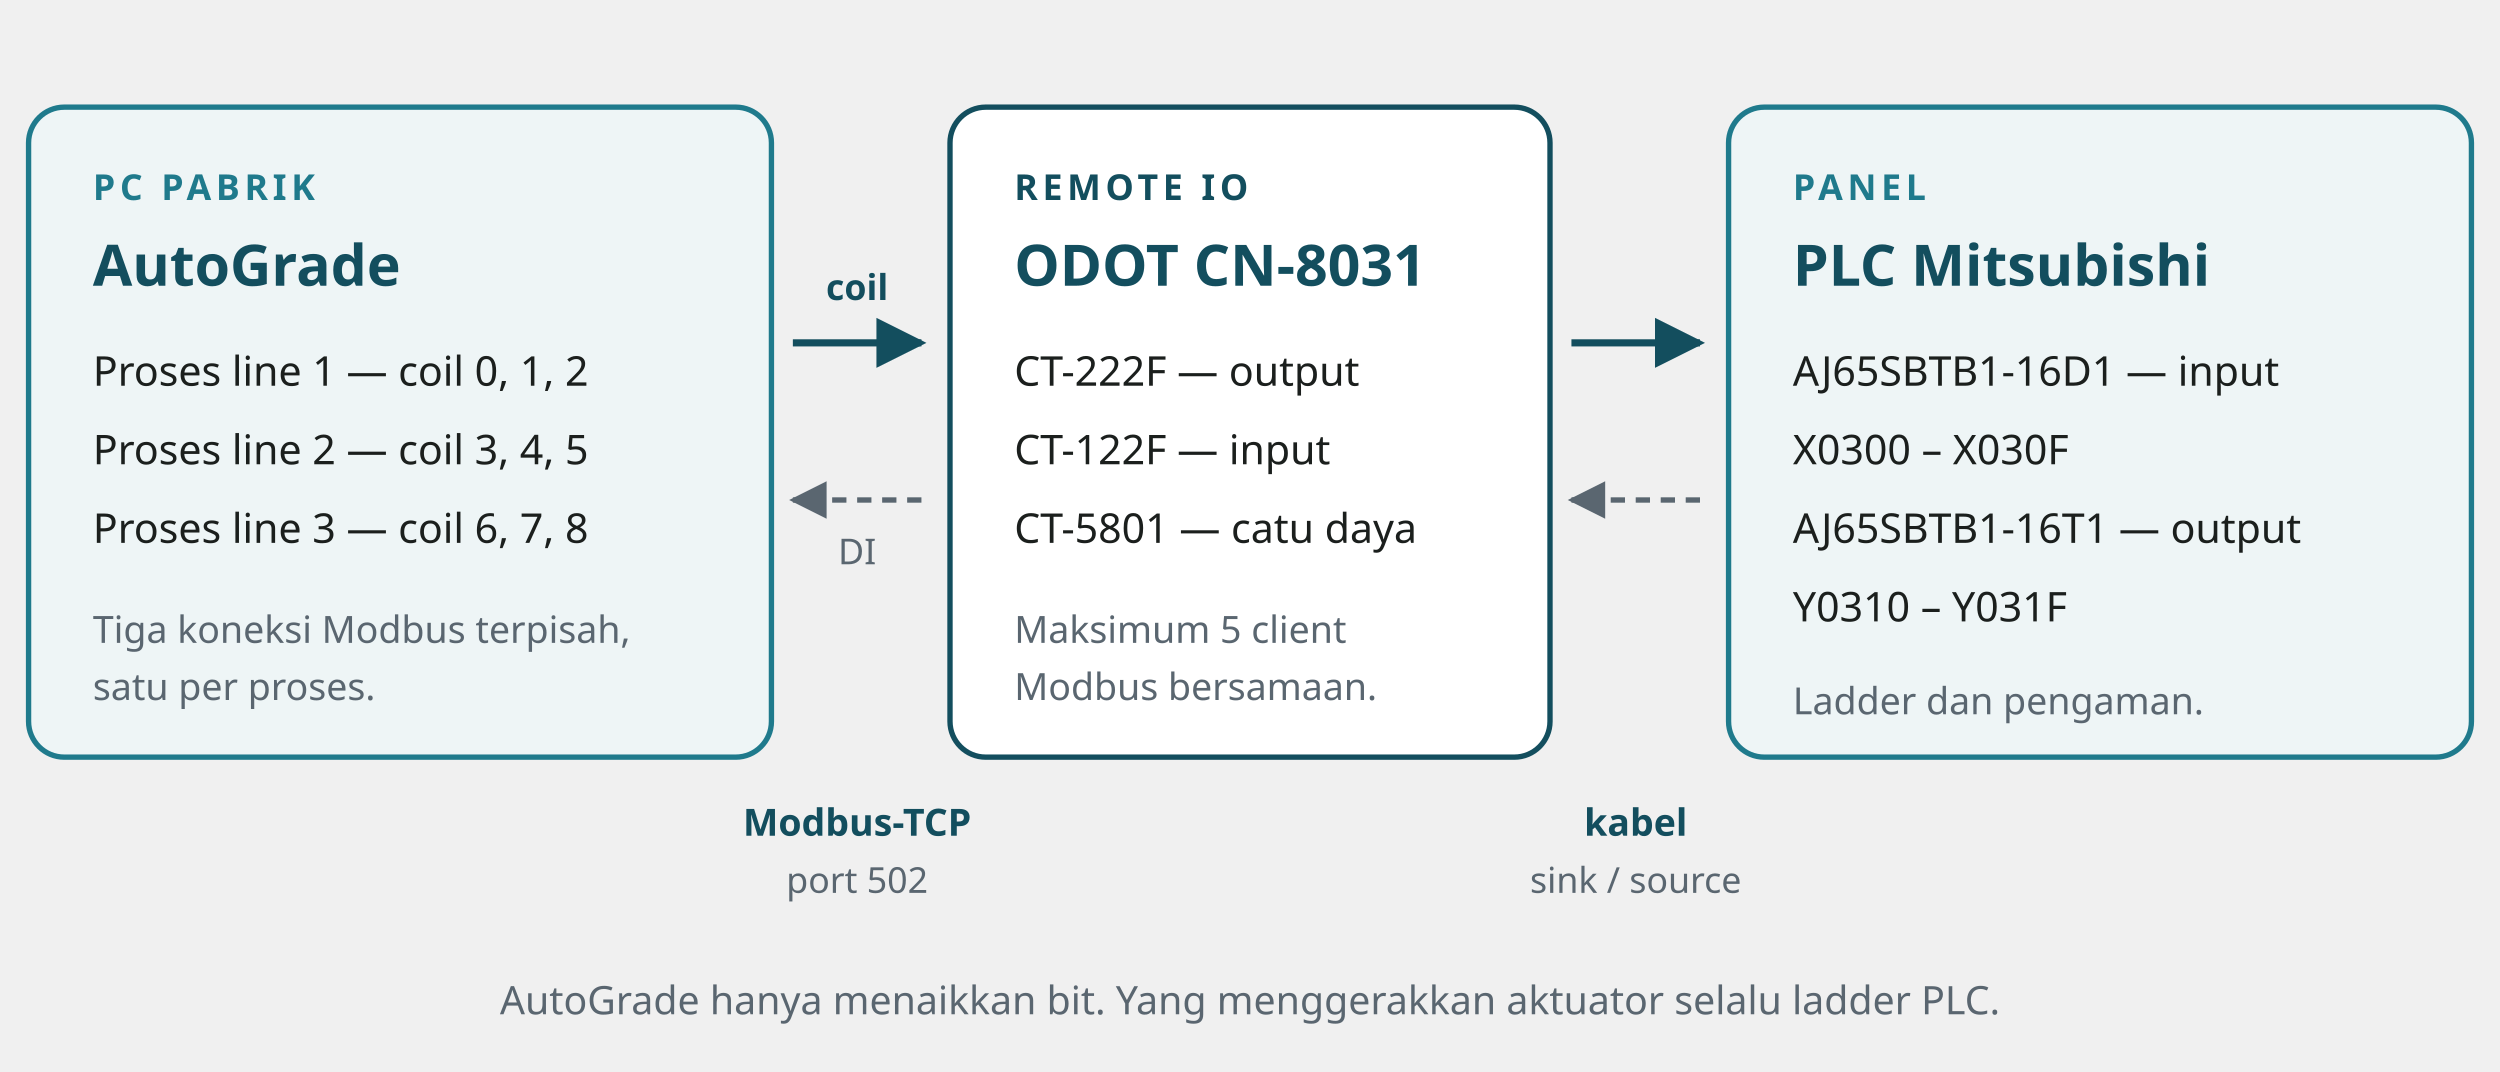
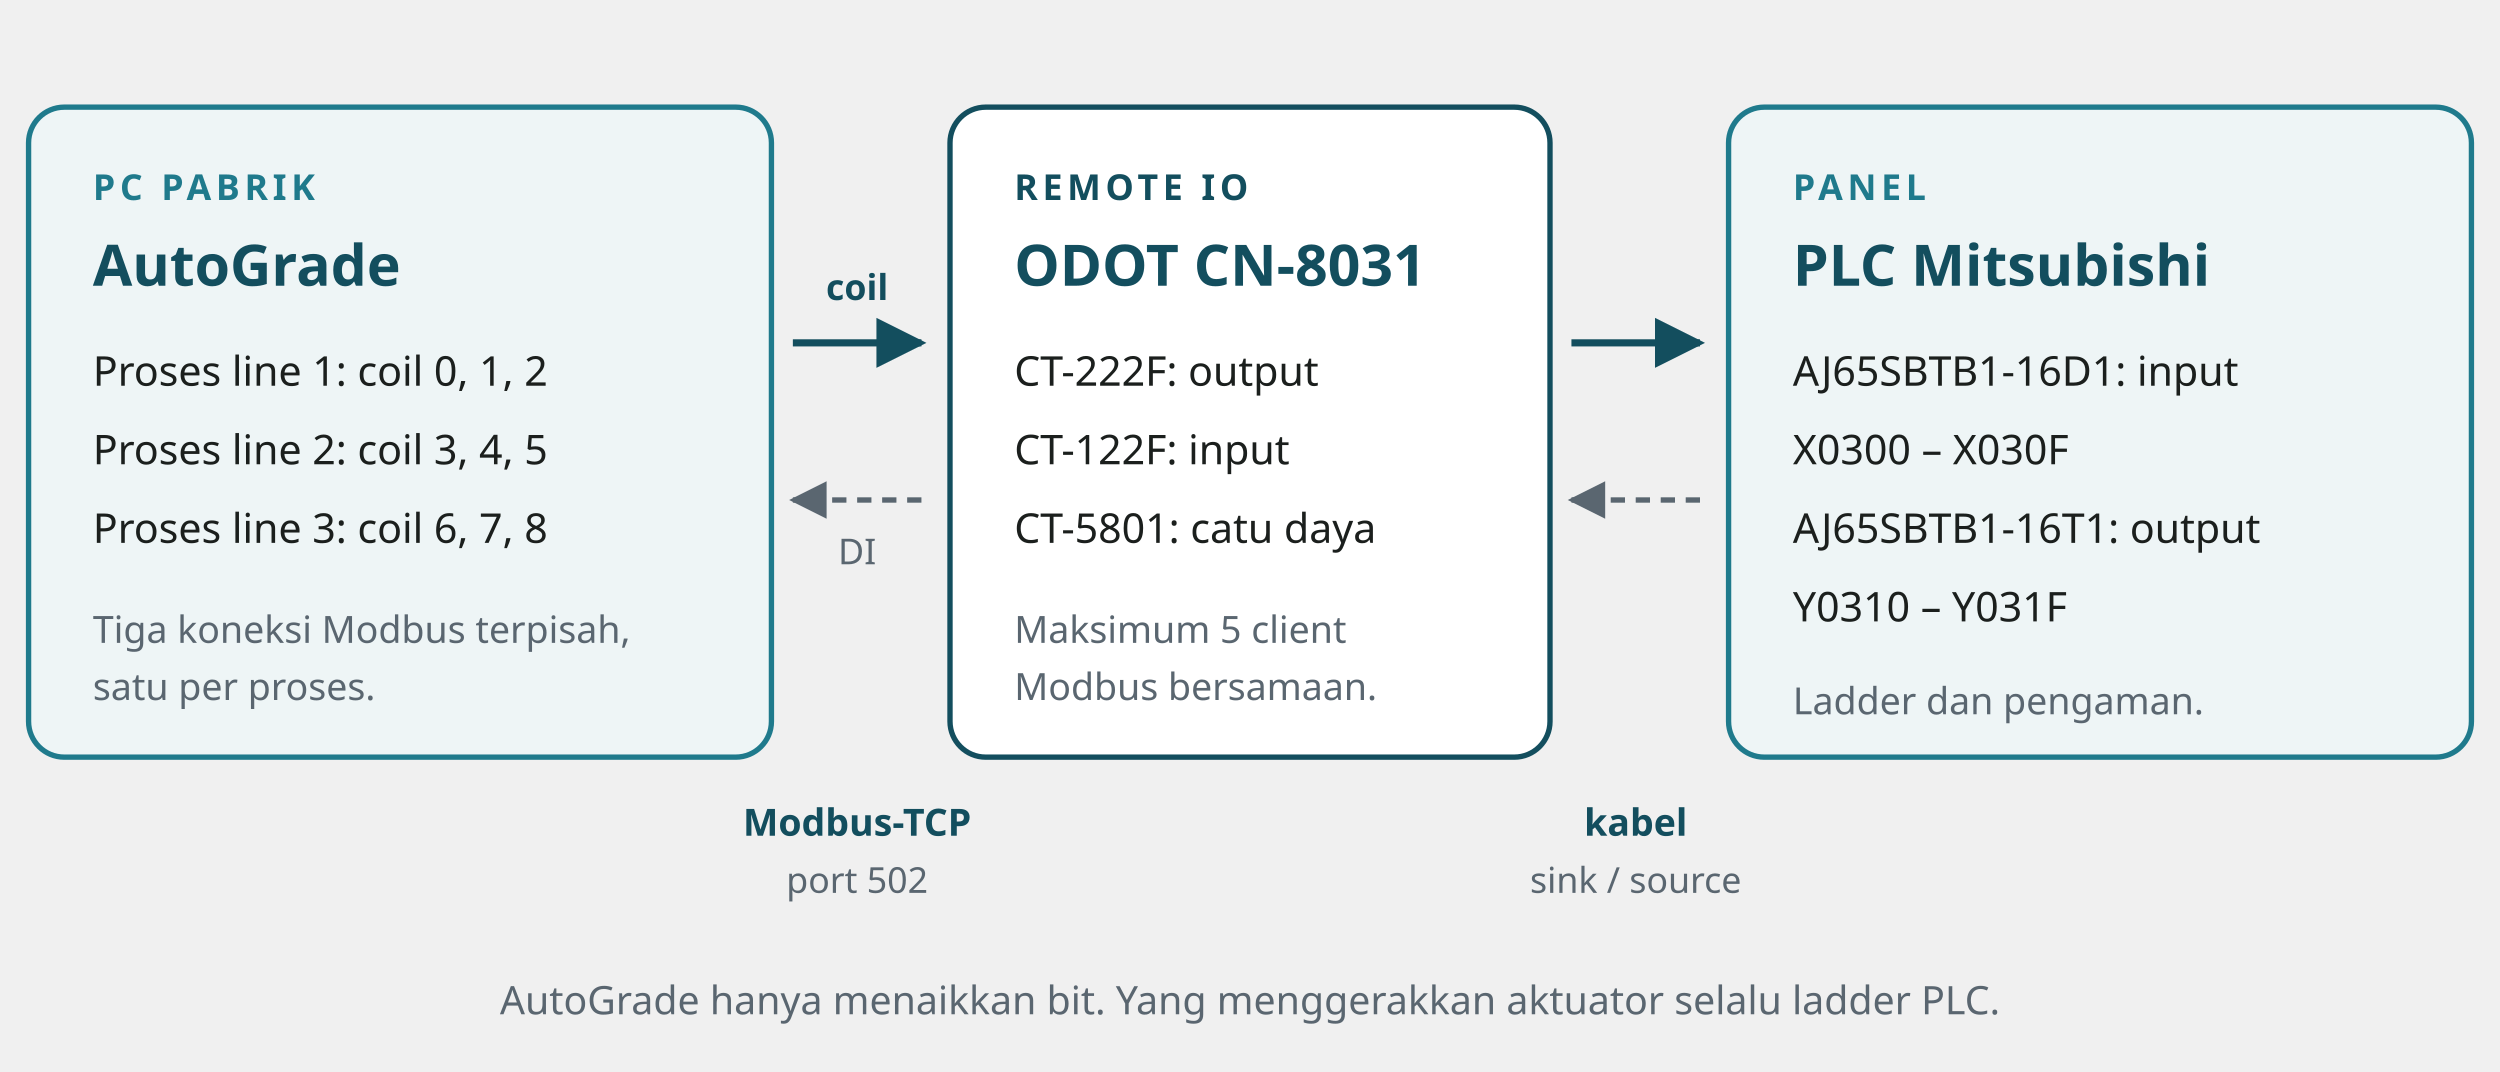
<svg xmlns="http://www.w3.org/2000/svg" viewBox="0 0 700 300" font-family="'Noto Sans','Helvetica Neue',Helvetica,Arial,sans-serif" role="img" aria-label="PC pabrik menjalankan tiga proses line yang bicara Modbus-TCP ke coupler ODOT CN-8031, lalu ke PLC Mitsubishi lewat kabel">
  <defs>
    <marker id="topologi-panah" viewBox="0 0 10 10" refX="9" refY="5" markerWidth="7" markerHeight="7" orient="auto">
      <path d="M0,0 L10,5 L0,10 z" fill="#134e5e" />
    </marker>
    <marker id="topologi-panah-balik" viewBox="0 0 10 10" refX="9" refY="5" markerWidth="7" markerHeight="7" orient="auto">
      <path d="M0,0 L10,5 L0,10 z" fill="#5a6670" />
    </marker>
  </defs>
  <rect x="8" y="30" width="208" height="182" rx="10" fill="#eef5f6" stroke="#1f7a8c" stroke-width="1.5" />
  <text x="26" y="56" font-size="10" font-weight="700" letter-spacing="1.3" fill="#1f7a8c">PC PABRIK</text>
  <text x="26" y="80" font-size="16" font-weight="700" fill="#134e5e">AutoGrade</text>
  <g font-size="11.5" fill="#1b1f1d">
-     <text x="26" y="108">Proses line 1 — coil 0, 1, 2</text>
-     <text x="26" y="130">Proses line 2 — coil 3, 4, 5</text>
-     <text x="26" y="152">Proses line 3 — coil 6, 7, 8</text>
+     <text x="26" y="108">Proses line 1: coil 0, 1, 2</text>
+     <text x="26" y="130">Proses line 2: coil 3, 4, 5</text>
+     <text x="26" y="152">Proses line 3: coil 6, 7, 8</text>
  </g>
  <text x="26" y="180" font-size="10.5" fill="#5a6670">Tiga koneksi Modbus terpisah,</text>
  <text x="26" y="196" font-size="10.5" fill="#5a6670">satu per proses.</text>
  <rect x="266" y="30" width="168" height="182" rx="10" fill="#ffffff" stroke="#134e5e" stroke-width="1.5" />
  <text x="284" y="56" font-size="10" font-weight="700" letter-spacing="1.3" fill="#134e5e">REMOTE IO</text>
  <text x="284" y="80" font-size="16" font-weight="700" fill="#134e5e">ODOT CN-8031</text>
  <g font-size="11.5" fill="#1b1f1d">
-     <text x="284" y="108">CT-222F — output</text>
-     <text x="284" y="130">CT-122F — input</text>
-     <text x="284" y="152">CT-5801 — catu daya</text>
+     <text x="284" y="108">CT-222F: output</text>
+     <text x="284" y="130">CT-122F: input</text>
+     <text x="284" y="152">CT-5801: catu daya</text>
  </g>
  <text x="284" y="180" font-size="10.5" fill="#5a6670">Maksimum 5 client</text>
  <text x="284" y="196" font-size="10.5" fill="#5a6670">Modbus bersamaan.</text>
  <rect x="484" y="30" width="208" height="182" rx="10" fill="#eef5f6" stroke="#1f7a8c" stroke-width="1.5" />
  <text x="502" y="56" font-size="10" font-weight="700" letter-spacing="1.3" fill="#1f7a8c">PANEL</text>
  <text x="502" y="80" font-size="16" font-weight="700" fill="#134e5e">PLC Mitsubishi</text>
  <g font-size="11.5" fill="#1b1f1d">
-     <text x="502" y="108">AJ65SBTB1-16D1 — input</text>
+     <text x="502" y="108">AJ65SBTB1-16D1: input</text>
    <text x="502" y="130">X0300 – X030F</text>
-     <text x="502" y="152">AJ65SBTB1-16T1 — output</text>
+     <text x="502" y="152">AJ65SBTB1-16T1: output</text>
    <text x="502" y="174">Y0310 – Y031F</text>
  </g>
  <text x="502" y="200" font-size="10.5" fill="#5a6670">Ladder dan pengaman.</text>
  <line x1="222" y1="96" x2="258" y2="96" stroke="#134e5e" stroke-width="2" marker-end="url(#topologi-panah)" />
  <text x="240" y="84" text-anchor="middle" font-size="10" font-weight="700" fill="#134e5e">coil</text>
  <line x1="258" y1="140" x2="222" y2="140" stroke="#5a6670" stroke-width="1.5" stroke-dasharray="4 3" marker-end="url(#topologi-panah-balik)" />
  <text x="240" y="158" text-anchor="middle" font-size="10" fill="#5a6670">DI</text>
  <text x="240" y="234" text-anchor="middle" font-size="10.5" font-weight="700" fill="#134e5e">Modbus-TCP</text>
  <text x="240" y="250" text-anchor="middle" font-size="10" fill="#5a6670">port 502</text>
  <line x1="440" y1="96" x2="476" y2="96" stroke="#134e5e" stroke-width="2" marker-end="url(#topologi-panah)" />
  <line x1="476" y1="140" x2="440" y2="140" stroke="#5a6670" stroke-width="1.5" stroke-dasharray="4 3" marker-end="url(#topologi-panah-balik)" />
  <text x="458" y="234" text-anchor="middle" font-size="10.5" font-weight="700" fill="#134e5e">kabel</text>
  <text x="458" y="250" text-anchor="middle" font-size="10" fill="#5a6670">sink / source</text>
  <text x="350" y="284" text-anchor="middle" font-size="11" fill="#5a6670">AutoGrade hanya menaikkan bit. Yang menggerakkan aktuator selalu ladder PLC.</text>
</svg>
